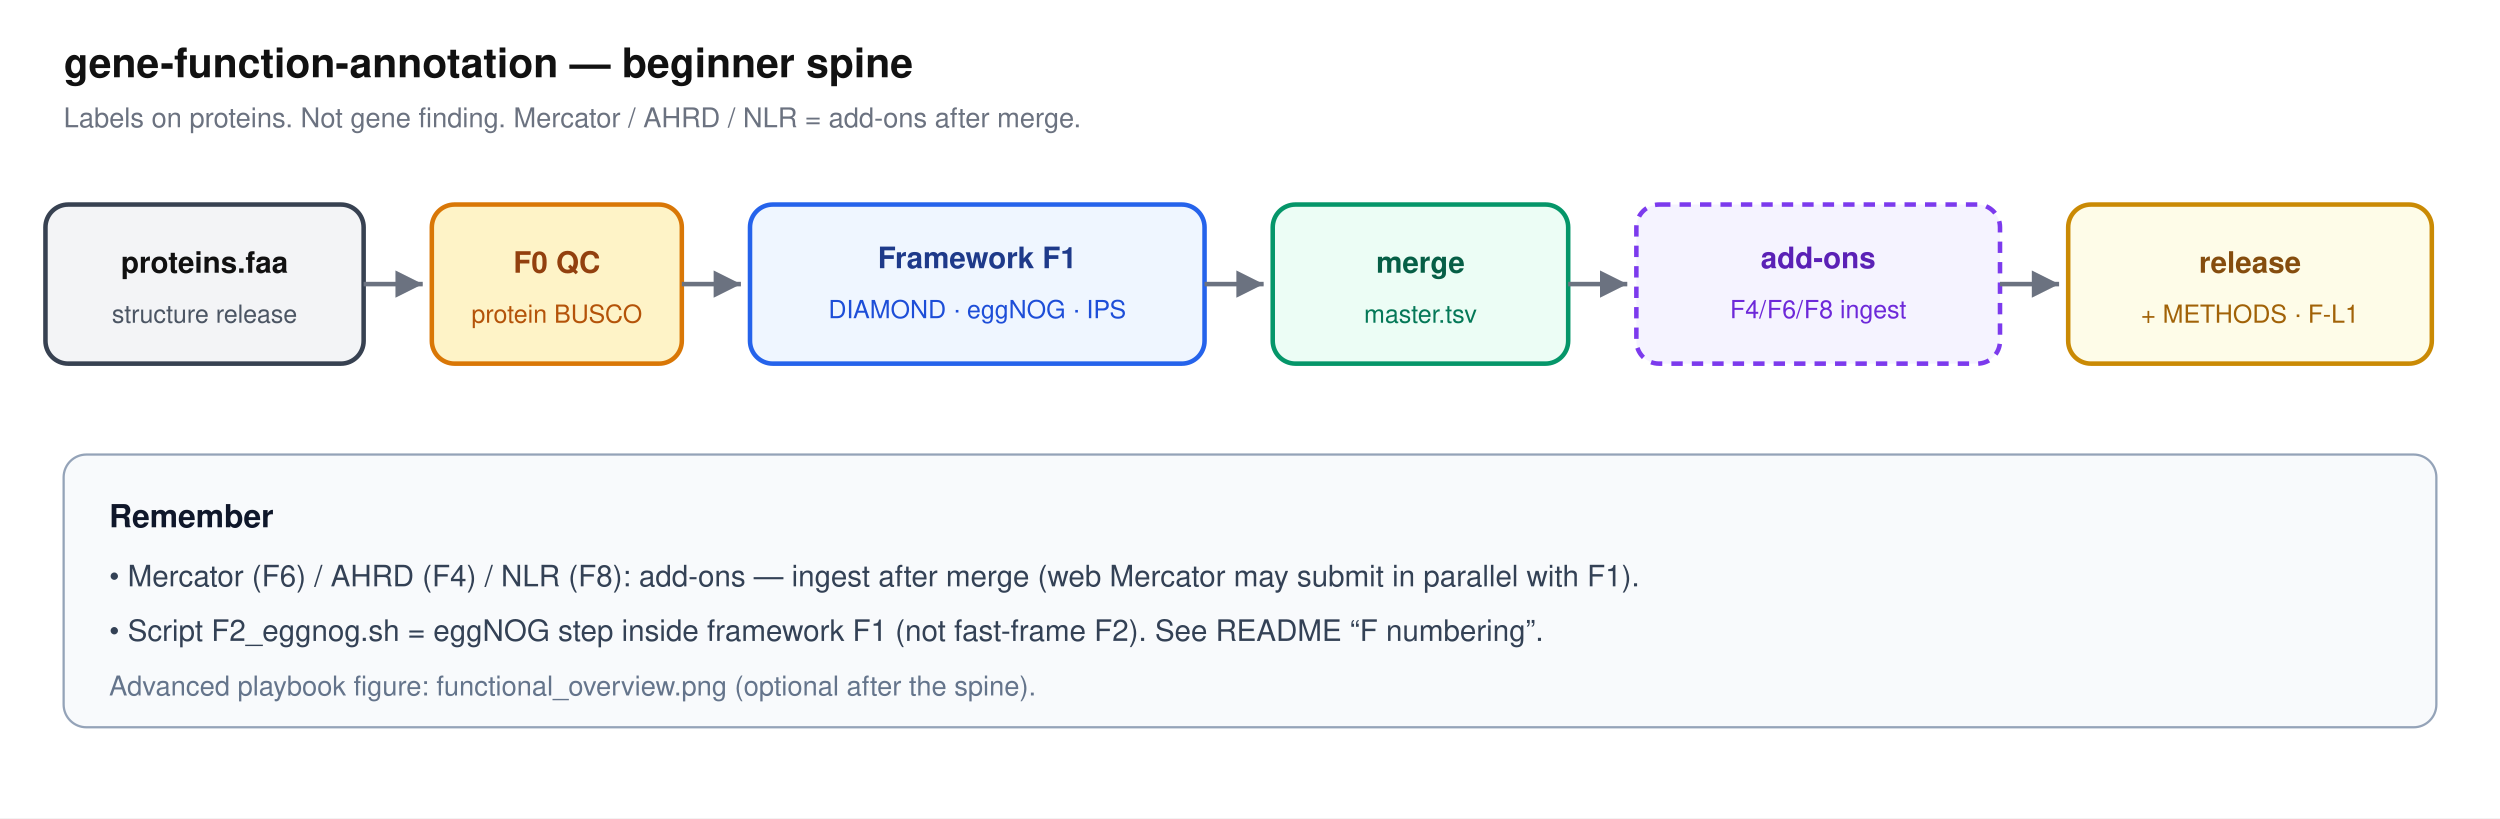
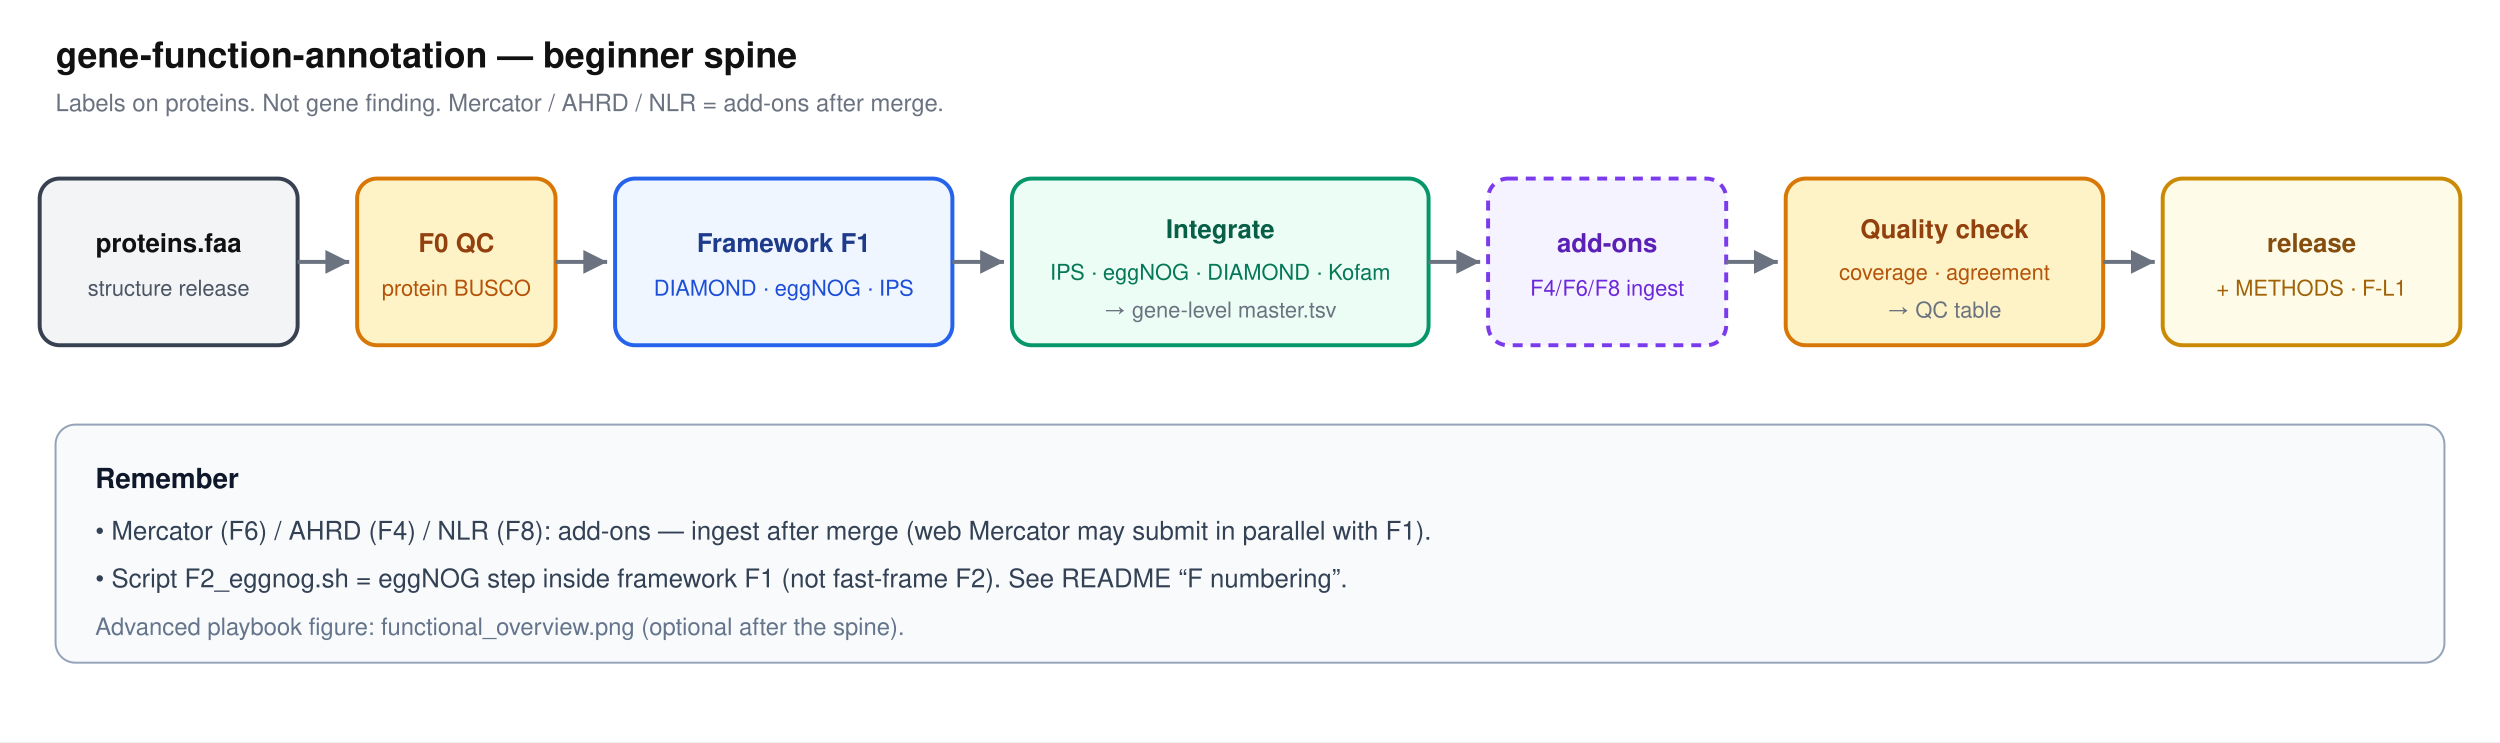
- <svg xmlns="http://www.w3.org/2000/svg" width="1100" height="360" viewBox="0 0 1100 360">
-   <rect width="1100" height="360" fill="#fff" />
+ <svg xmlns="http://www.w3.org/2000/svg" width="1260" height="374" viewBox="0 0 1260 374">
+   <rect width="1260" height="374" fill="#fff" />
  <text x="28" y="34" font-family="Helvetica,Arial,sans-serif" font-size="18" font-weight="700" fill="#111">gene-function-annotation — beginner spine</text>
  <text x="28" y="56" font-family="Helvetica,Arial,sans-serif" font-size="12" fill="#6b7280">Labels on proteins. Not gene finding. Mercator / AHRD / NLR = add-ons after merge.</text>
-   <rect x="20" y="90" width="140" height="70" rx="10" fill="#f3f4f6" stroke="#374151" stroke-width="2" />
-   <text x="90" y="120" text-anchor="middle" font-family="Helvetica,Arial,sans-serif" font-size="13" font-weight="700" fill="#111">proteins.faa</text>
-   <text x="90" y="142" text-anchor="middle" font-family="Helvetica,Arial,sans-serif" font-size="11" fill="#4b5563">structure release</text>
-   <rect x="190" y="90" width="110" height="70" rx="10" fill="#fef3c7" stroke="#d97706" stroke-width="2" />
-   <text x="245" y="120" text-anchor="middle" font-family="Helvetica,Arial,sans-serif" font-size="13" font-weight="700" fill="#92400e">F0 QC</text>
-   <text x="245" y="142" text-anchor="middle" font-family="Helvetica,Arial,sans-serif" font-size="11" fill="#b45309">protein BUSCO</text>
-   <rect x="330" y="90" width="200" height="70" rx="10" fill="#eff6ff" stroke="#2563eb" stroke-width="2" />
-   <text x="430" y="118" text-anchor="middle" font-family="Helvetica,Arial,sans-serif" font-size="13" font-weight="700" fill="#1e3a8a">Framework F1</text>
-   <text x="430" y="140" text-anchor="middle" font-family="Helvetica,Arial,sans-serif" font-size="11" fill="#1d4ed8">DIAMOND · eggNOG · IPS</text>
-   <rect x="560" y="90" width="130" height="70" rx="10" fill="#ecfdf5" stroke="#059669" stroke-width="2" />
-   <text x="625" y="120" text-anchor="middle" font-family="Helvetica,Arial,sans-serif" font-size="13" font-weight="700" fill="#065f46">merge</text>
-   <text x="625" y="142" text-anchor="middle" font-family="Helvetica,Arial,sans-serif" font-size="11" fill="#047857">master.tsv</text>
-   <rect x="720" y="90" width="160" height="70" rx="10" fill="#f5f3ff" stroke="#7c3aed" stroke-width="2" stroke-dasharray="5 4" />
-   <text x="800" y="118" text-anchor="middle" font-family="Helvetica,Arial,sans-serif" font-size="13" font-weight="700" fill="#5b21b6">add-ons</text>
-   <text x="800" y="140" text-anchor="middle" font-family="Helvetica,Arial,sans-serif" font-size="11" fill="#6d28d9">F4/F6/F8 ingest</text>
-   <rect x="910" y="90" width="160" height="70" rx="10" fill="#fefce8" stroke="#ca8a04" stroke-width="2" />
-   <text x="990" y="120" text-anchor="middle" font-family="Helvetica,Arial,sans-serif" font-size="13" font-weight="700" fill="#854d0e">release</text>
-   <text x="990" y="142" text-anchor="middle" font-family="Helvetica,Arial,sans-serif" font-size="11" fill="#a16207">+ METHODS · F-L1</text>
+   <rect x="20" y="90" width="130" height="84" rx="10" fill="#f3f4f6" stroke="#374151" stroke-width="2" />
+   <text x="85" y="127" text-anchor="middle" font-family="Helvetica,Arial,sans-serif" font-size="13" font-weight="700" fill="#111">proteins.faa</text>
+   <text x="85" y="149" text-anchor="middle" font-family="Helvetica,Arial,sans-serif" font-size="11" fill="#4b5563">structure release</text>
+   <rect x="180" y="90" width="100" height="84" rx="10" fill="#fef3c7" stroke="#d97706" stroke-width="2" />
+   <text x="230" y="127" text-anchor="middle" font-family="Helvetica,Arial,sans-serif" font-size="13" font-weight="700" fill="#92400e">F0 QC</text>
+   <text x="230" y="149" text-anchor="middle" font-family="Helvetica,Arial,sans-serif" font-size="11" fill="#b45309">protein BUSCO</text>
+   <rect x="310" y="90" width="170" height="84" rx="10" fill="#eff6ff" stroke="#2563eb" stroke-width="2" />
+   <text x="395" y="127" text-anchor="middle" font-family="Helvetica,Arial,sans-serif" font-size="13" font-weight="700" fill="#1e3a8a">Framework F1</text>
+   <text x="395" y="149" text-anchor="middle" font-family="Helvetica,Arial,sans-serif" font-size="11" fill="#1d4ed8">DIAMOND · eggNOG · IPS</text>
+   <rect x="510" y="90" width="210" height="84" rx="10" fill="#ecfdf5" stroke="#059669" stroke-width="2" />
+   <text x="615" y="120" text-anchor="middle" font-family="Helvetica,Arial,sans-serif" font-size="13" font-weight="700" fill="#065f46">Integrate</text>
+   <text x="615" y="141" text-anchor="middle" font-family="Helvetica,Arial,sans-serif" font-size="11" fill="#047857">IPS · eggNOG · DIAMOND · Kofam</text>
+   <text x="615" y="160" text-anchor="middle" font-family="Helvetica,Arial,sans-serif" font-size="11" fill="#6b7280">→ gene-level master.tsv</text>
+   <rect x="750" y="90" width="120" height="84" rx="10" fill="#f5f3ff" stroke="#7c3aed" stroke-width="2" stroke-dasharray="5 4" />
+   <text x="810" y="127" text-anchor="middle" font-family="Helvetica,Arial,sans-serif" font-size="13" font-weight="700" fill="#5b21b6">add-ons</text>
+   <text x="810" y="149" text-anchor="middle" font-family="Helvetica,Arial,sans-serif" font-size="11" fill="#6d28d9">F4/F6/F8 ingest</text>
+   <rect x="900" y="90" width="160" height="84" rx="10" fill="#fef3c7" stroke="#d97706" stroke-width="2" />
+   <text x="980" y="120" text-anchor="middle" font-family="Helvetica,Arial,sans-serif" font-size="13" font-weight="700" fill="#92400e">Quality check</text>
+   <text x="980" y="141" text-anchor="middle" font-family="Helvetica,Arial,sans-serif" font-size="11" fill="#b45309">coverage · agreement</text>
+   <text x="980" y="160" text-anchor="middle" font-family="Helvetica,Arial,sans-serif" font-size="11" fill="#6b7280">→ QC table</text>
+   <rect x="1090" y="90" width="150" height="84" rx="10" fill="#fefce8" stroke="#ca8a04" stroke-width="2" />
+   <text x="1165" y="127" text-anchor="middle" font-family="Helvetica,Arial,sans-serif" font-size="13" font-weight="700" fill="#854d0e">release</text>
+   <text x="1165" y="149" text-anchor="middle" font-family="Helvetica,Arial,sans-serif" font-size="11" fill="#a16207">+ METHODS · F-L1</text>
  <defs>
    <marker id="a" markerWidth="8" markerHeight="8" refX="6" refY="3" orient="auto">
      <path d="M0,0 L6,3 L0,6 Z" fill="#6b7280" />
    </marker>
  </defs>
-   <line x1="160" y1="125" x2="186" y2="125" stroke="#6b7280" stroke-width="2" marker-end="url(#a)" />
-   <line x1="300" y1="125" x2="326" y2="125" stroke="#6b7280" stroke-width="2" marker-end="url(#a)" />
-   <line x1="530" y1="125" x2="556" y2="125" stroke="#6b7280" stroke-width="2" marker-end="url(#a)" />
-   <line x1="690" y1="125" x2="716" y2="125" stroke="#6b7280" stroke-width="2" marker-end="url(#a)" />
-   <line x1="880" y1="125" x2="906" y2="125" stroke="#6b7280" stroke-width="2" marker-end="url(#a)" />
-   <rect x="28" y="200" width="1044" height="120" rx="10" fill="#f8fafc" stroke="#94a3b8" />
-   <text x="48" y="232" font-family="Helvetica,Arial,sans-serif" font-size="14" font-weight="700" fill="#0f172a">Remember</text>
-   <text x="48" y="258" font-family="Helvetica,Arial,sans-serif" font-size="13" fill="#334155">• Mercator (F6) / AHRD (F4) / NLR (F8): add-ons — ingest after merge (web Mercator may submit in parallel with F1).</text>
-   <text x="48" y="282" font-family="Helvetica,Arial,sans-serif" font-size="13" fill="#334155">• Script F2_eggnog.sh = eggNOG step inside framework F1 (not fast-frame F2). See README “F numbering”.</text>
-   <text x="48" y="306" font-family="Helvetica,Arial,sans-serif" font-size="12" fill="#64748b">Advanced playbook figure: functional_overview.png (optional after the spine).</text>
+   <line x1="150" y1="132" x2="176" y2="132" stroke="#6b7280" stroke-width="2" marker-end="url(#a)" />
+   <line x1="280" y1="132" x2="306" y2="132" stroke="#6b7280" stroke-width="2" marker-end="url(#a)" />
+   <line x1="480" y1="132" x2="506" y2="132" stroke="#6b7280" stroke-width="2" marker-end="url(#a)" />
+   <line x1="720" y1="132" x2="746" y2="132" stroke="#6b7280" stroke-width="2" marker-end="url(#a)" />
+   <line x1="870" y1="132" x2="896" y2="132" stroke="#6b7280" stroke-width="2" marker-end="url(#a)" />
+   <line x1="1060" y1="132" x2="1086" y2="132" stroke="#6b7280" stroke-width="2" marker-end="url(#a)" />
+   <rect x="28" y="214" width="1204" height="120" rx="10" fill="#f8fafc" stroke="#94a3b8" />
+   <text x="48" y="246" font-family="Helvetica,Arial,sans-serif" font-size="14" font-weight="700" fill="#0f172a">Remember</text>
+   <text x="48" y="272" font-family="Helvetica,Arial,sans-serif" font-size="13" fill="#334155">• Mercator (F6) / AHRD (F4) / NLR (F8): add-ons — ingest after merge (web Mercator may submit in parallel with F1).</text>
+   <text x="48" y="296" font-family="Helvetica,Arial,sans-serif" font-size="13" fill="#334155">• Script F2_eggnog.sh = eggNOG step inside framework F1 (not fast-frame F2). See README “F numbering”.</text>
+   <text x="48" y="320" font-family="Helvetica,Arial,sans-serif" font-size="12" fill="#64748b">Advanced playbook figure: functional_overview.png (optional after the spine).</text>
</svg>
